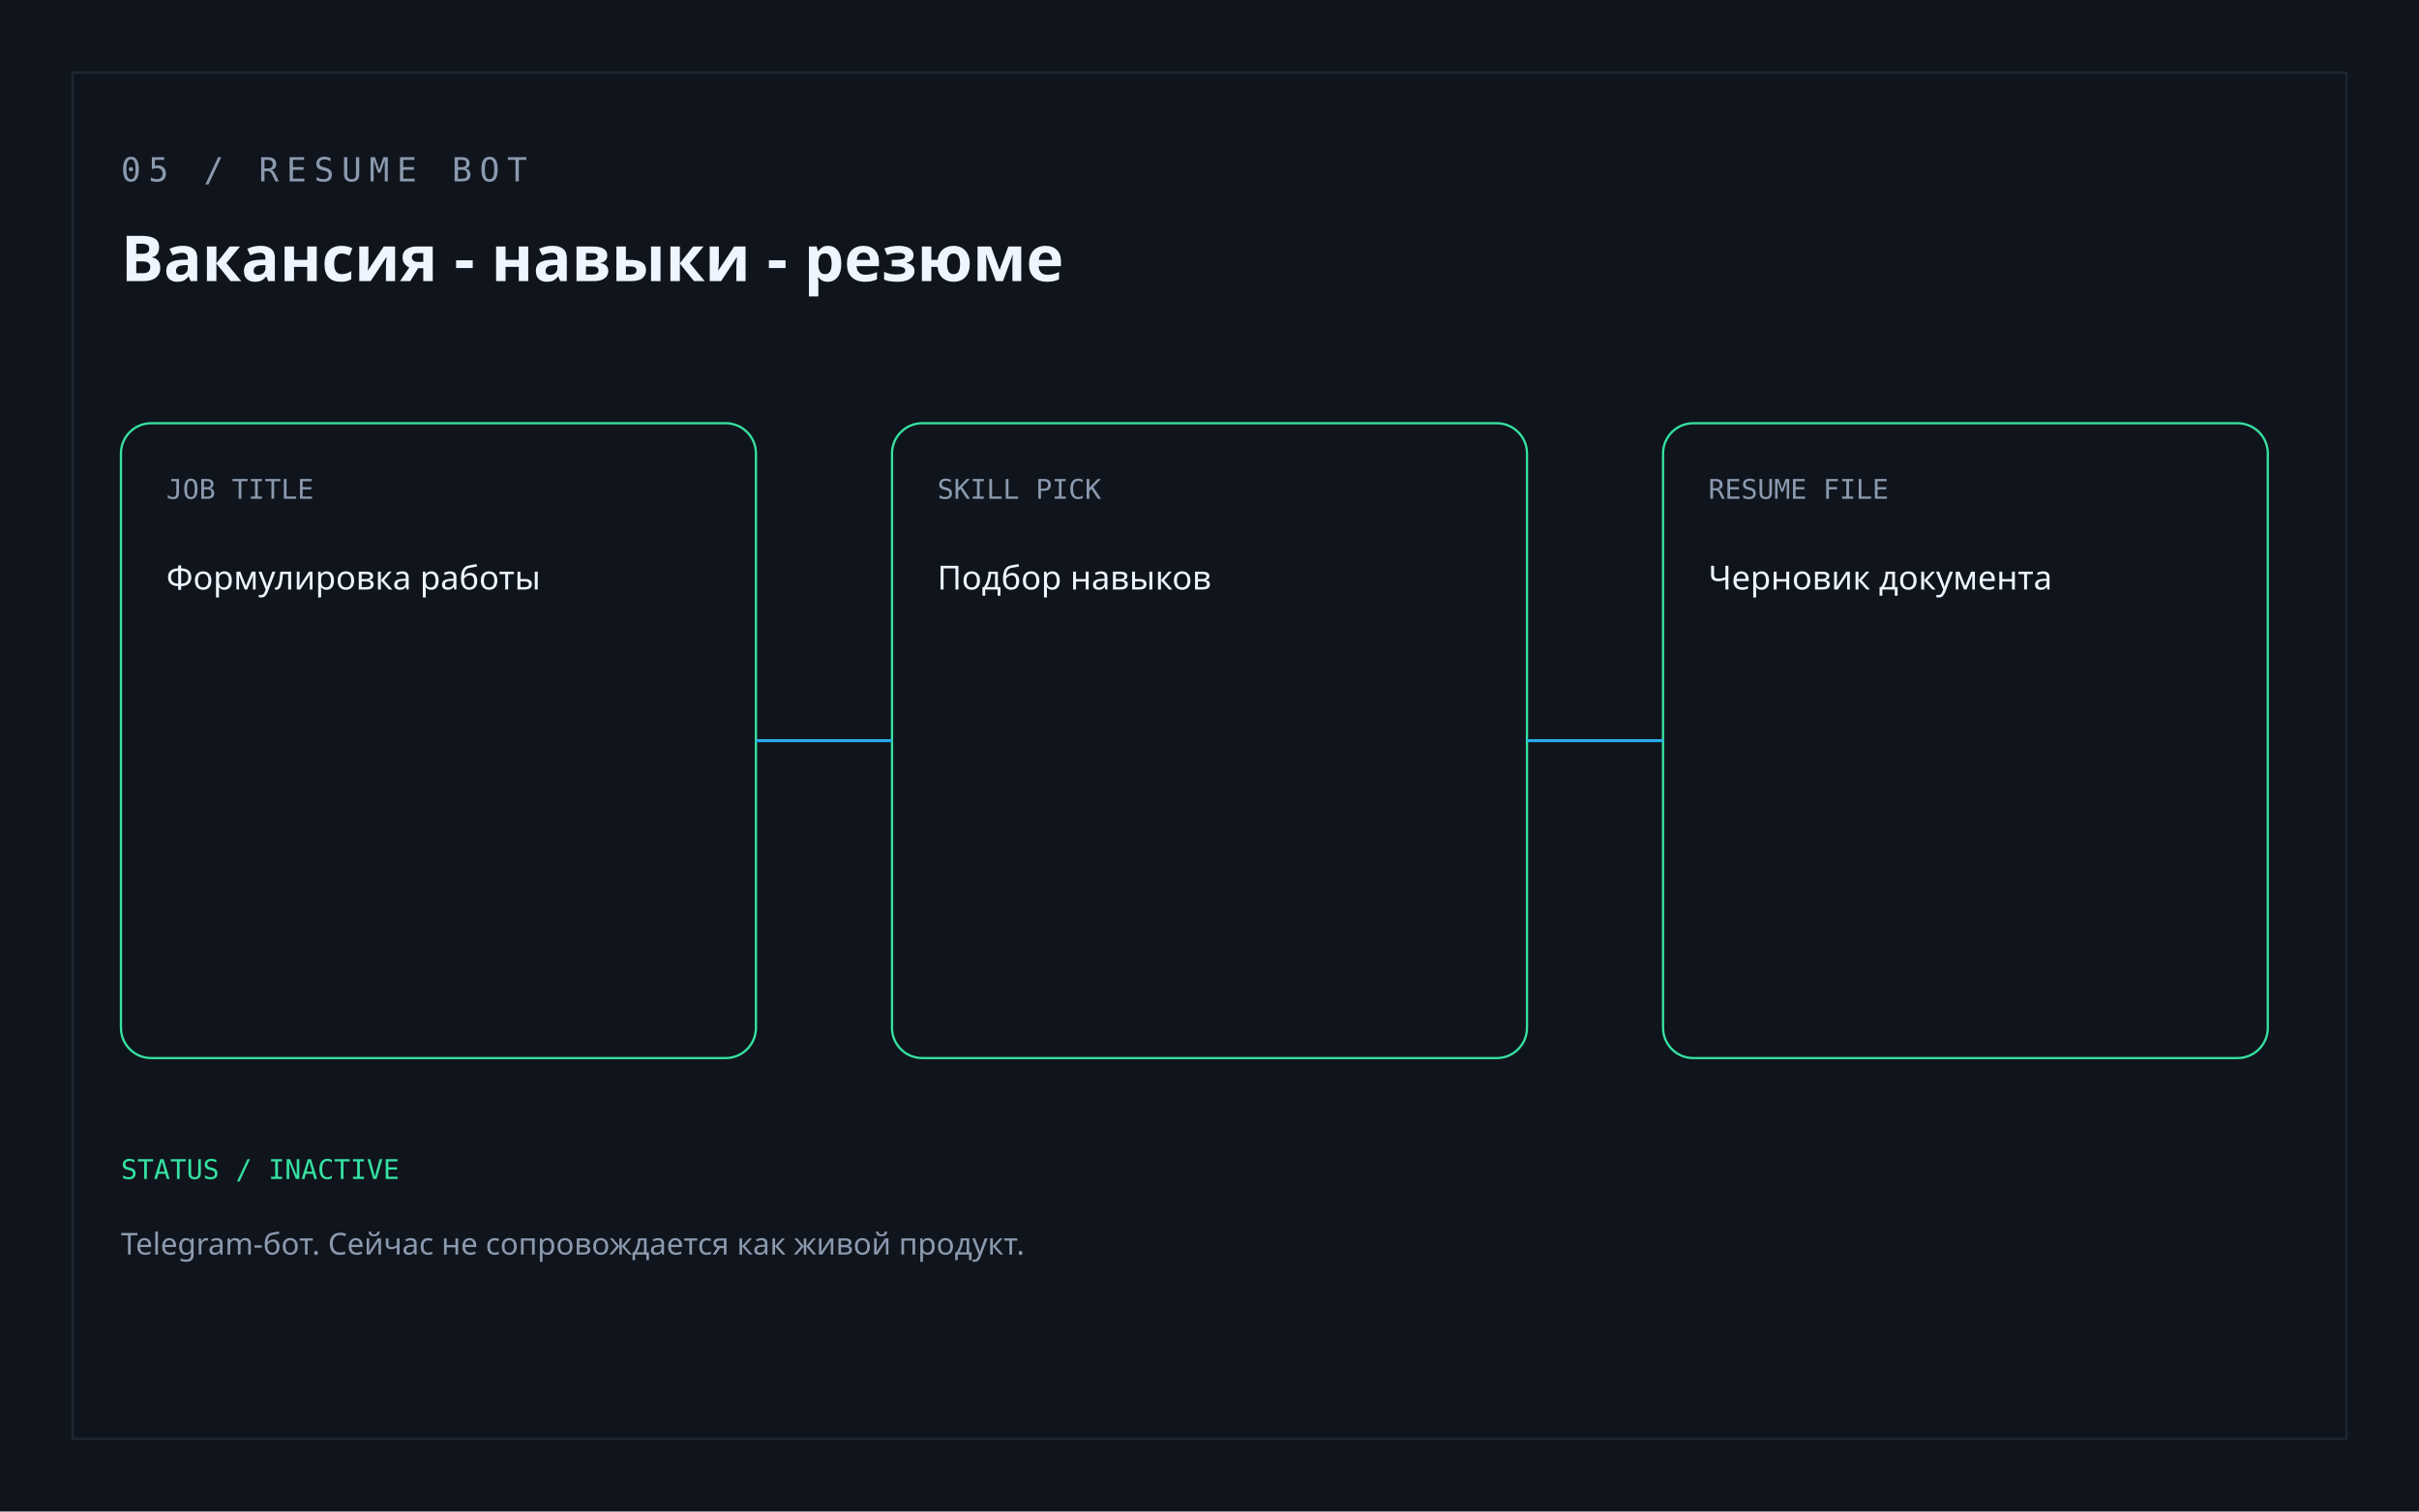
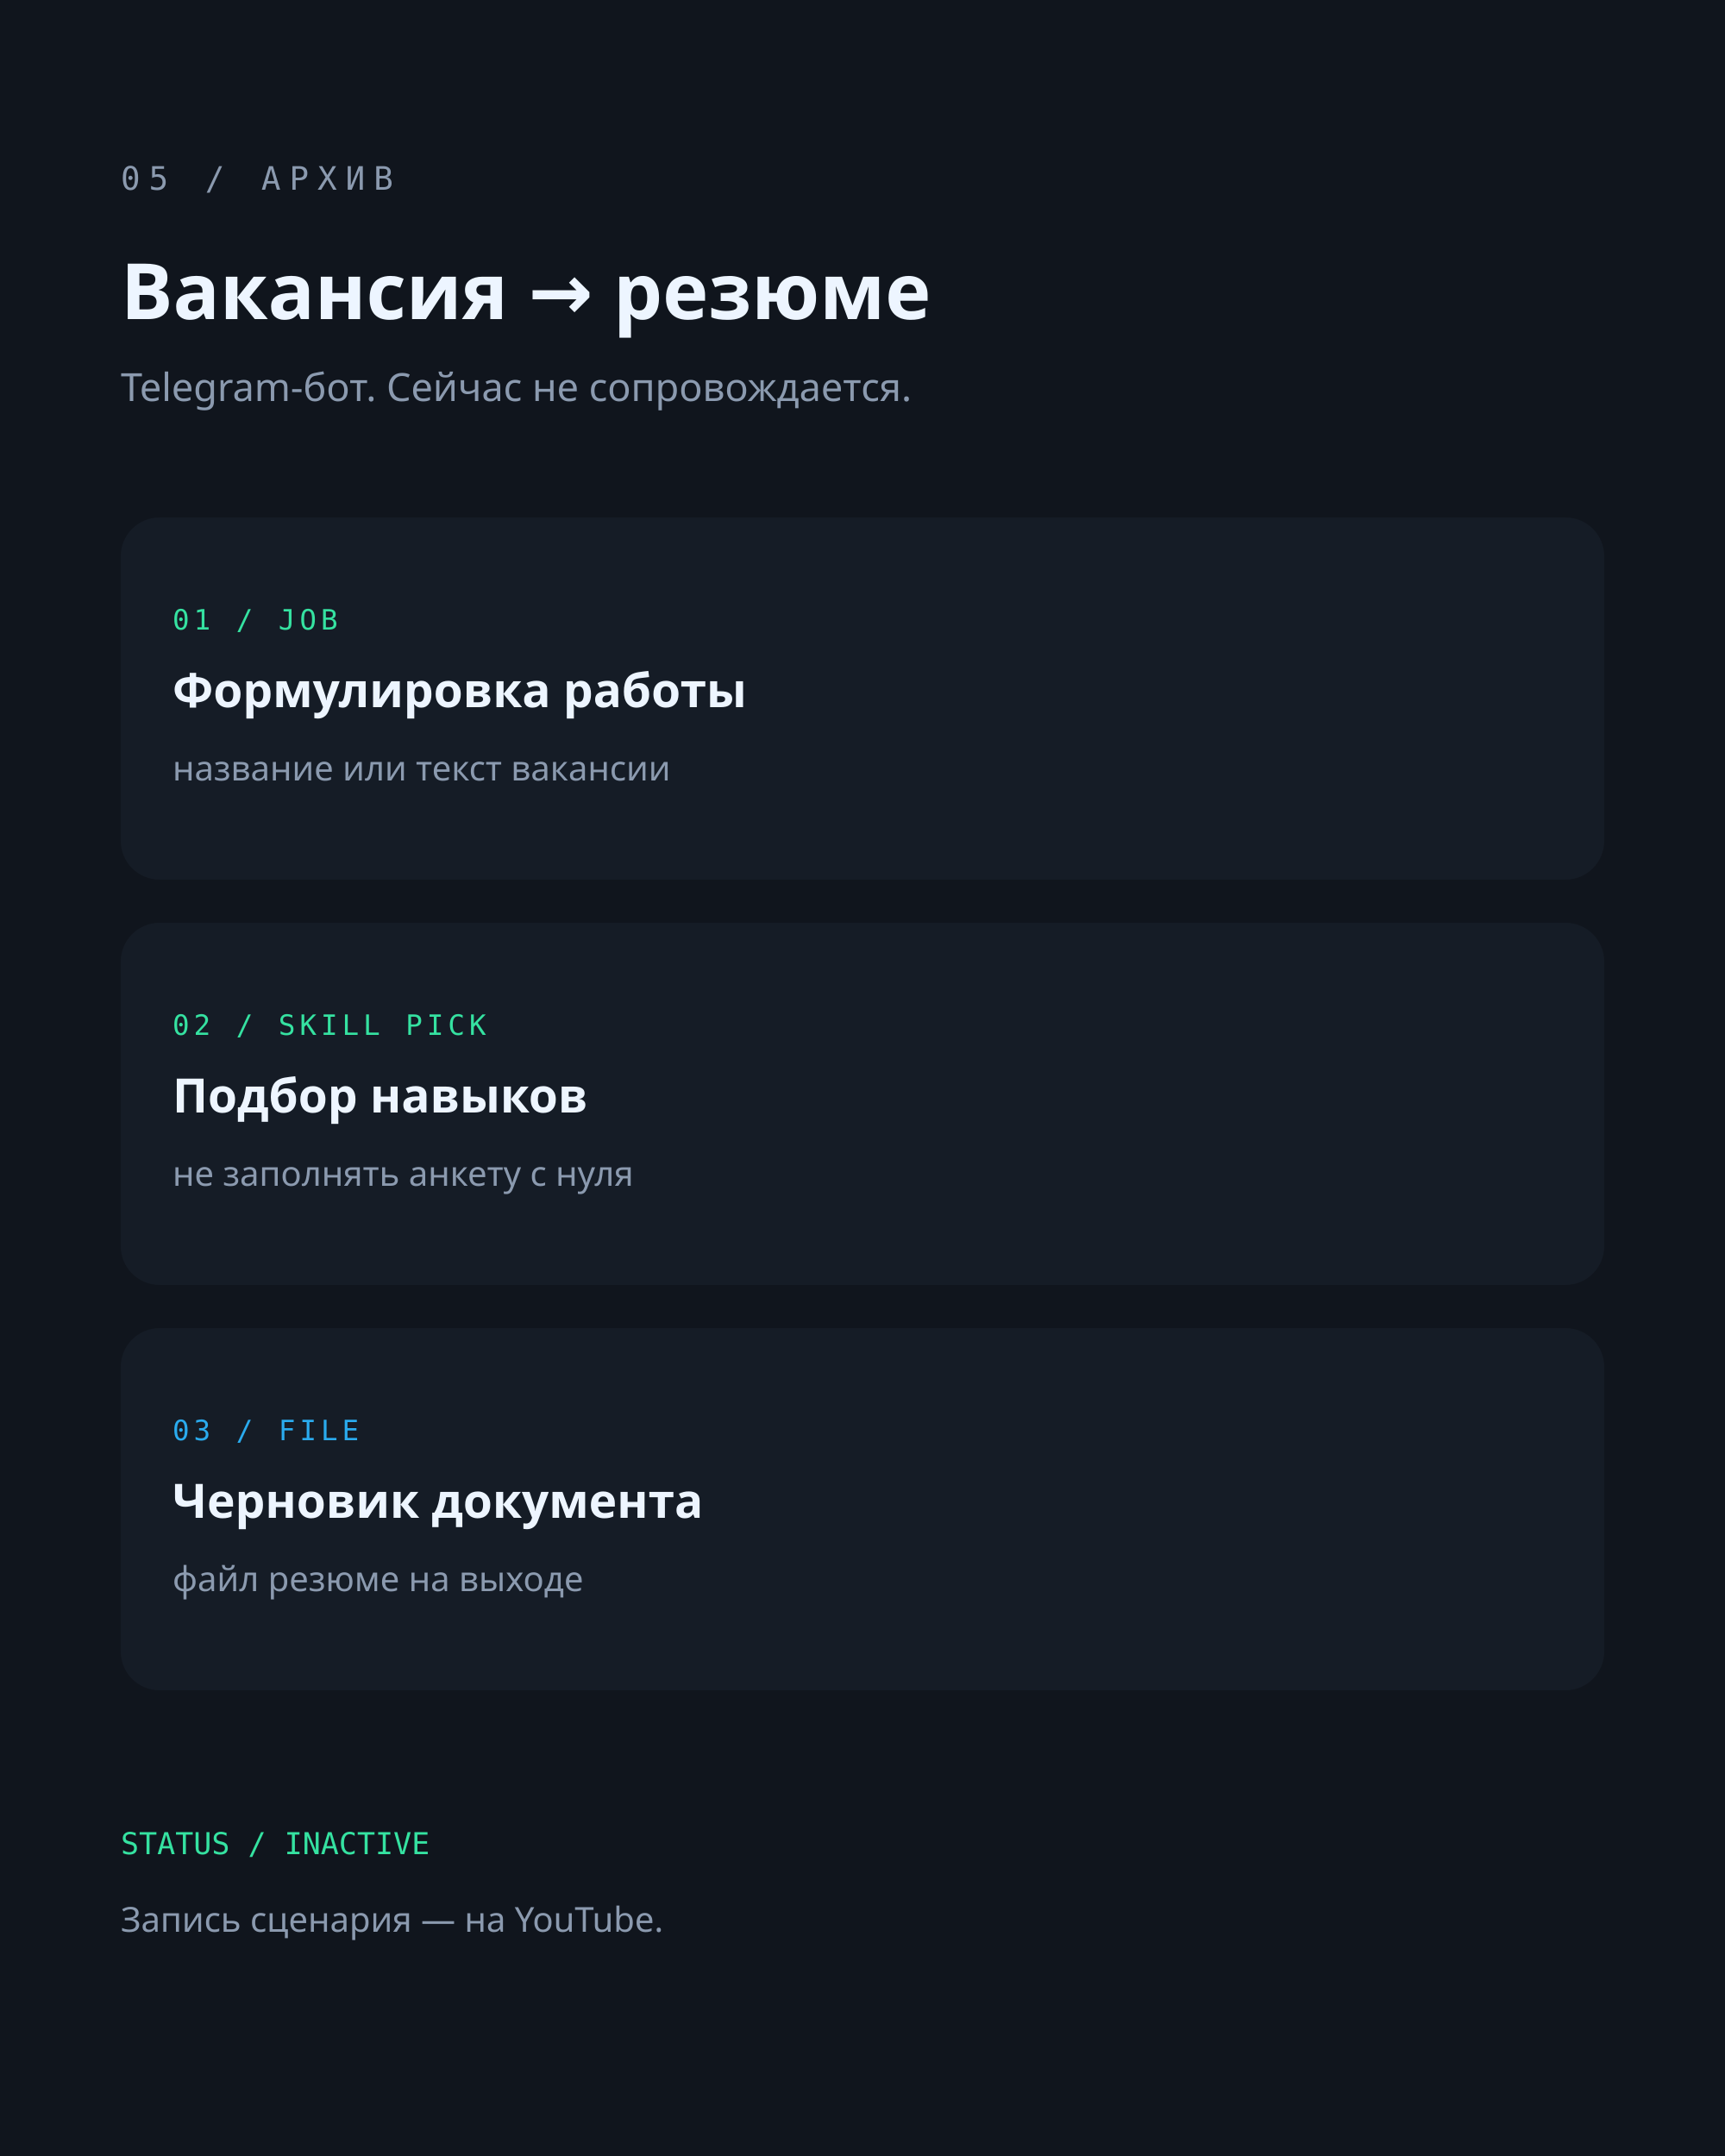
- <svg xmlns="http://www.w3.org/2000/svg" viewBox="0 0 1600 1000" role="img" aria-label="Схема резюме-бота: вакансия, навыки, документ">
-   <rect width="1600" height="1000" fill="#10151D" />
-   <rect x="48" y="48" width="1504" height="904" fill="none" stroke="#1C2734" stroke-width="1.5" />
-   <text x="80" y="120" fill="#8B9AAF" font-family="ui-monospace, SFMono-Regular, Menlo, monospace" font-size="22" letter-spacing="5">05 / RESUME BOT</text>
-   <text x="80" y="186" fill="#EDF5FF" font-family="ui-sans-serif, system-ui, sans-serif" font-size="42" font-weight="700">Вакансия - навыки - резюме</text>
-   <g fill="none" stroke="#35E2A1" stroke-width="1.5">
-     <rect x="80" y="280" width="420" height="420" rx="20" />
-     <rect x="590" y="280" width="420" height="420" rx="20" />
-     <rect x="1100" y="280" width="400" height="420" rx="20" />
-   </g>
-   <g font-family="ui-monospace, SFMono-Regular, Menlo, monospace" fill="#8B9AAF" font-size="18">
-     <text x="110" y="330">JOB TITLE</text>
-     <text x="620" y="330">SKILL PICK</text>
-     <text x="1130" y="330">RESUME FILE</text>
-   </g>
-   <g font-family="ui-sans-serif, system-ui, sans-serif" fill="#EDF5FF" font-size="22">
-     <text x="110" y="390">Формулировка работы</text>
-     <text x="620" y="390">Подбор навыков</text>
-     <text x="1130" y="390">Черновик документа</text>
-   </g>
-   <path d="M500 490h90M1010 490h90" stroke="#2AABEE" stroke-width="2" />
-   <text x="80" y="780" fill="#35E2A1" font-family="ui-monospace, SFMono-Regular, Menlo, monospace" font-size="18">STATUS / INACTIVE</text>
-   <text x="80" y="830" fill="#8B9AAF" font-family="ui-sans-serif, system-ui, sans-serif" font-size="20">Telegram-бот. Сейчас не сопровождается как живой продукт.</text>
+ <svg xmlns="http://www.w3.org/2000/svg" viewBox="0 0 800 1000" role="img" aria-label="Схема резюме-бота: вакансия, навыки, документ">
+   <rect width="800" height="1000" fill="#10151D" />
+   <text x="56" y="88" fill="#8B9AAF" font-family="ui-monospace, SFMono-Regular, Menlo, monospace" font-size="15" letter-spacing="4">05 / АРХИВ</text>
+   <text x="56" y="148" fill="#EDF5FF" font-family="ui-sans-serif, system-ui, sans-serif" font-size="36" font-weight="700">Вакансия → резюме</text>
+   <text x="56" y="186" fill="#8B9AAF" font-family="ui-sans-serif, system-ui, sans-serif" font-size="18">Telegram-бот. Сейчас не сопровождается.</text>
+   <rect x="56" y="240" width="688" height="168" rx="18" fill="#151C26" />
+   <text x="80" y="292" fill="#35E2A1" font-family="ui-monospace, SFMono-Regular, Menlo, monospace" font-size="13" letter-spacing="2">01 / JOB</text>
+   <text x="80" y="328" fill="#EDF5FF" font-family="ui-sans-serif, system-ui, sans-serif" font-size="22" font-weight="600">Формулировка работы</text>
+   <text x="80" y="362" fill="#8B9AAF" font-family="ui-sans-serif, system-ui, sans-serif" font-size="16">название или текст вакансии</text>
+   <rect x="56" y="428" width="688" height="168" rx="18" fill="#151C26" />
+   <text x="80" y="480" fill="#35E2A1" font-family="ui-monospace, SFMono-Regular, Menlo, monospace" font-size="13" letter-spacing="2">02 / SKILL PICK</text>
+   <text x="80" y="516" fill="#EDF5FF" font-family="ui-sans-serif, system-ui, sans-serif" font-size="22" font-weight="600">Подбор навыков</text>
+   <text x="80" y="550" fill="#8B9AAF" font-family="ui-sans-serif, system-ui, sans-serif" font-size="16">не заполнять анкету с нуля</text>
+   <rect x="56" y="616" width="688" height="168" rx="18" fill="#151C26" />
+   <text x="80" y="668" fill="#2AABEE" font-family="ui-monospace, SFMono-Regular, Menlo, monospace" font-size="13" letter-spacing="2">03 / FILE</text>
+   <text x="80" y="704" fill="#EDF5FF" font-family="ui-sans-serif, system-ui, sans-serif" font-size="22" font-weight="600">Черновик документа</text>
+   <text x="80" y="738" fill="#8B9AAF" font-family="ui-sans-serif, system-ui, sans-serif" font-size="16">файл резюме на выходе</text>
+   <text x="56" y="860" fill="#35E2A1" font-family="ui-monospace, SFMono-Regular, Menlo, monospace" font-size="14">STATUS / INACTIVE</text>
+   <text x="56" y="896" fill="#8B9AAF" font-family="ui-sans-serif, system-ui, sans-serif" font-size="16">Запись сценария — на YouTube.</text>
</svg>
